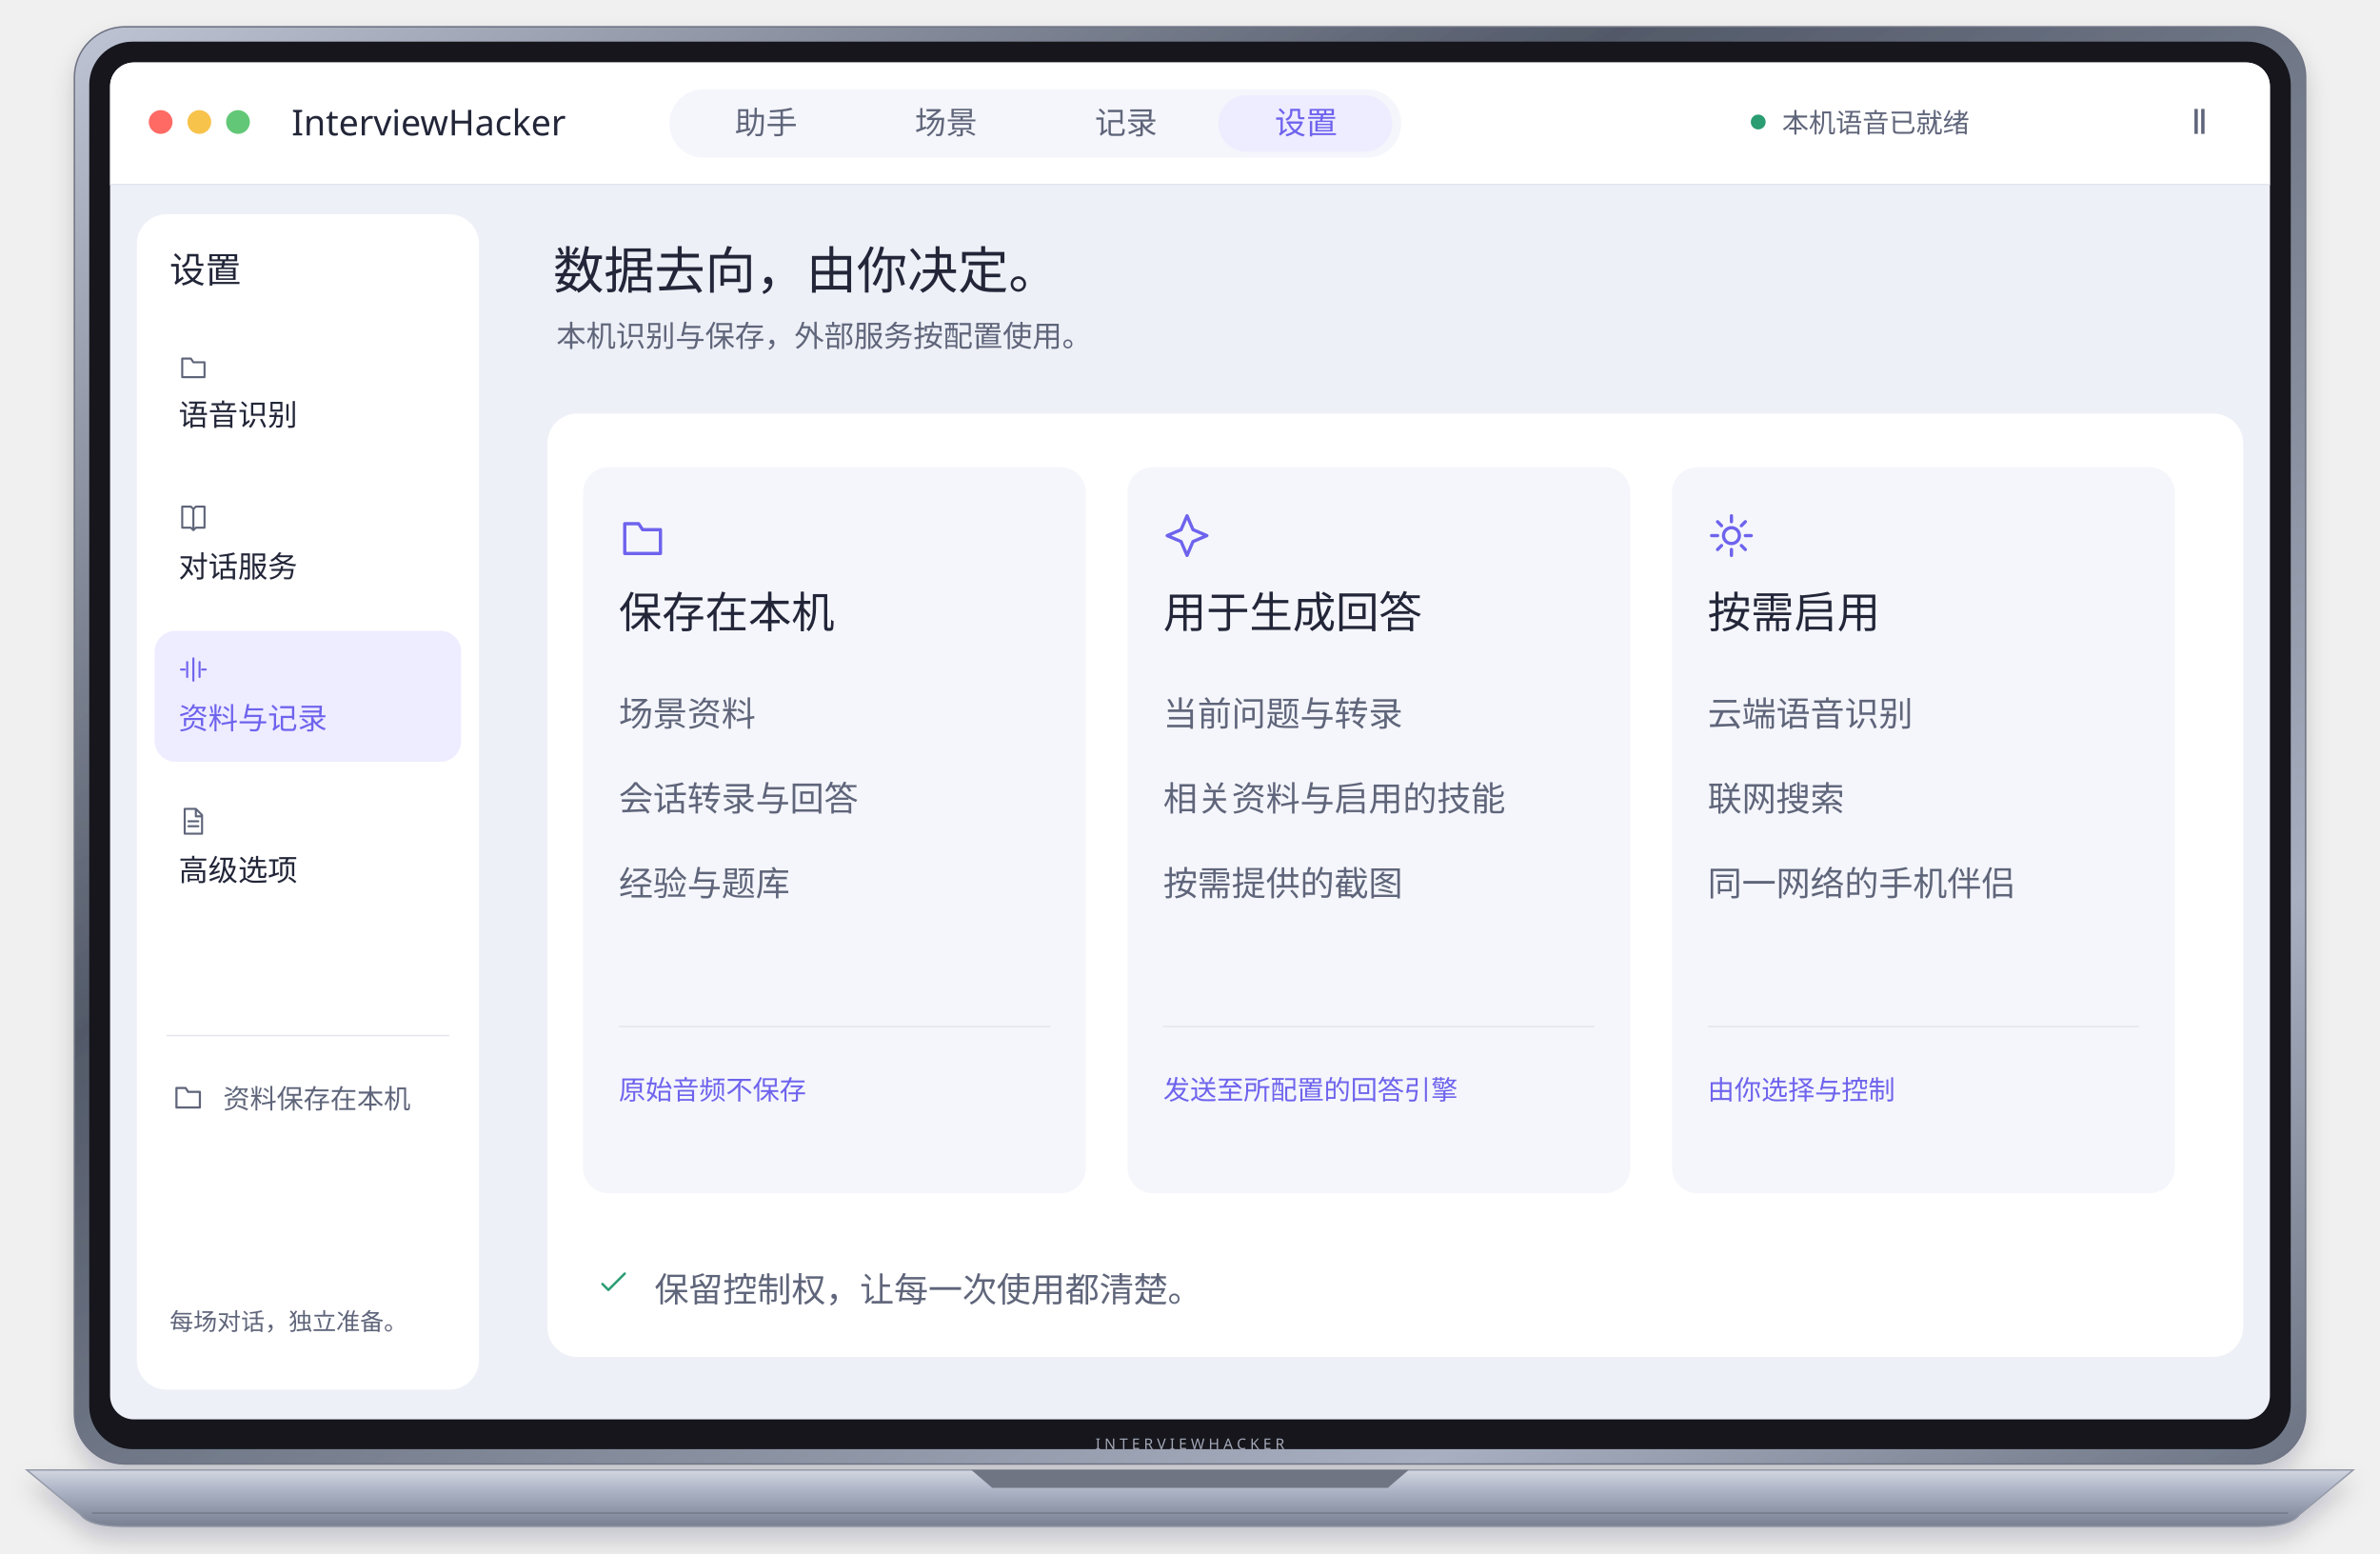
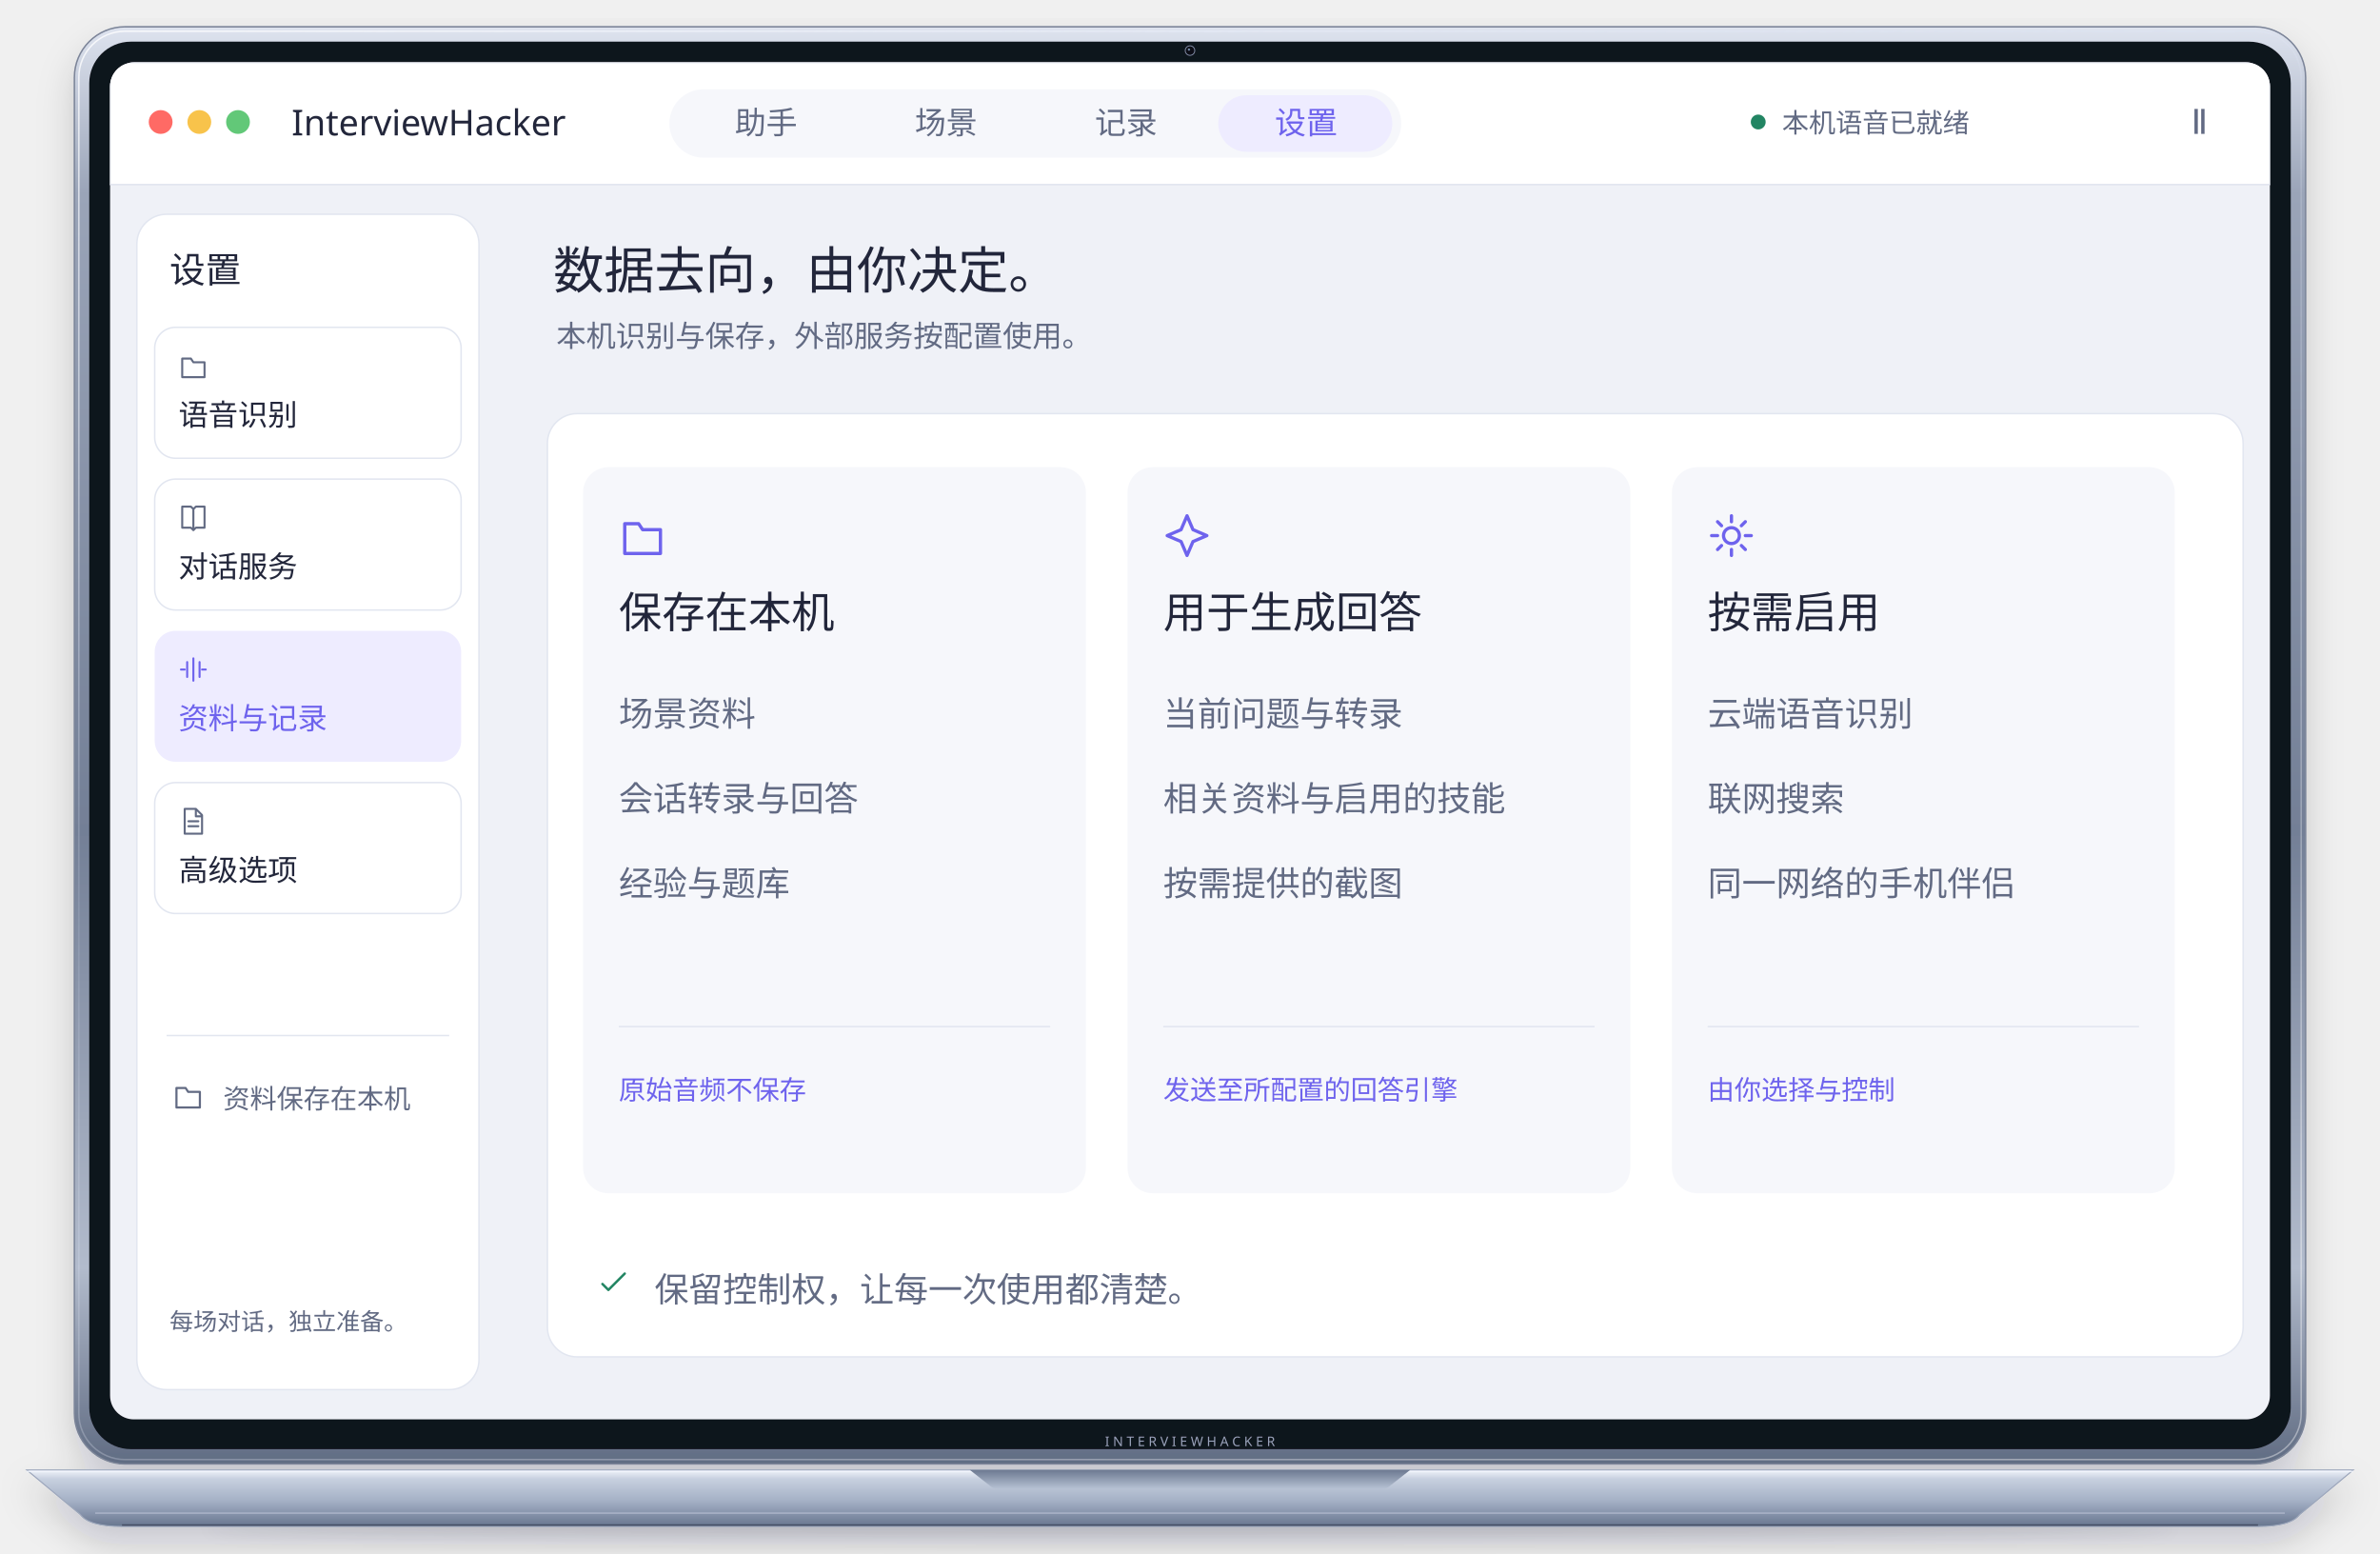
<svg xmlns="http://www.w3.org/2000/svg" width="1600" height="1044" viewBox="0 0 1600 1044" fill="none">
  <defs>
    <linearGradient id="accent" x1="0" y1="0" x2="1" y2="1">
-       <stop stop-color="#7564f4" />
-       <stop offset="1" stop-color="#9e6af4" />
+       <stop stop-color="#7265ed" />
+       <stop offset="1" stop-color="#9769ee" />
    </linearGradient>
-     <linearGradient id="metal" x1="0" y1="0" x2="1" y2="1">
-       <stop stop-color="#bfc5d4" />
-       <stop offset=".35" stop-color="#525968" />
-       <stop offset=".8" stop-color="#a7afc0" />
-       <stop offset="1" stop-color="#6b7383" />
+     <linearGradient id="metal" x1="0" y1="0" x2="0" y2="1">
+       <stop stop-color="#e1e6f1" />
+       <stop offset=".12" stop-color="#9aa4b8" />
+       <stop offset=".56" stop-color="#737f96" />
+       <stop offset=".86" stop-color="#b2bbcc" />
+       <stop offset="1" stop-color="#5d6980" />
+     </linearGradient>
+     <linearGradient id="rim-light" x1="0" y1="0" x2=".7" y2="1">
+       <stop stop-color="#fff" stop-opacity=".8" />
+       <stop offset=".42" stop-color="#e0e8fb" stop-opacity=".14" />
+       <stop offset="1" stop-color="#fff" stop-opacity=".4" />
    </linearGradient>
    <linearGradient id="base" x1="0" y1="0" x2="0" y2="1">
-       <stop stop-color="#d2d6e1" />
-       <stop offset=".35" stop-color="#aeb5c6" />
-       <stop offset="1" stop-color="#777f90" />
+       <stop stop-color="#f0f3fa" />
+       <stop offset=".16" stop-color="#c7d0df" />
+       <stop offset=".55" stop-color="#a4b0c5" />
+       <stop offset="1" stop-color="#67758f" />
+     </linearGradient>
+     <linearGradient id="notch" x1="0" y1="0" x2="0" y2="1">
+       <stop stop-color="#6c7991" />
+       <stop offset="1" stop-color="#b8c3d5" />
    </linearGradient>
    <clipPath id="display">
      <rect x="74" y="42" width="1452" height="912" rx="16" />
    </clipPath>
-     <filter id="device-shadow" x="-10%" y="-10%" width="120%" height="135%">
-       <feDropShadow dx="0" dy="9" stdDeviation="8" flood-color="#0e1427" flood-opacity=".18" />
+     <filter id="device-shadow" x="-8%" y="-6%" width="116%" height="126%">
+       <feDropShadow dx="0" dy="12" stdDeviation="12" flood-color="#0d1426" flood-opacity=".17" />
+     </filter>
+     <filter id="contact-shadow" x="-10%" y="-100%" width="120%" height="300%">
+       <feGaussianBlur stdDeviation="6" />
    </filter>
    <filter id="card-shadow" x="-20%" y="-20%" width="140%" height="160%">
-       <feDropShadow dx="0" dy="22" stdDeviation="22" flood-color="#0e1427" flood-opacity=".18" />
+       <feDropShadow dx="0" dy="15" stdDeviation="17" flood-color="#0d1426" flood-opacity=".16" />
    </filter>
    <filter id="phone-shadow" x="-20%" y="-10%" width="140%" height="130%">
-       <feDropShadow dx="0" dy="12" stdDeviation="10" flood-color="#0e1427" flood-opacity=".2" />
+       <feDropShadow dx="0" dy="12" stdDeviation="10" flood-color="#0d1426" flood-opacity=".18" />
    </filter>
  </defs>
  <g font-family="'HarmonyOS Sans SC','PingFang SC','Microsoft YaHei',sans-serif" text-rendering="geometricPrecision">
+     <ellipse cx="800" cy="1026" rx="660" ry="6" fill="#101626" opacity=".16" filter="url(#contact-shadow)" />
    <g filter="url(#device-shadow)">
-       <rect x="50" y="18" width="1500" height="966" rx="34" fill="url(#metal)" stroke="#6e7283" />
-       <rect x="60" y="28" width="1480" height="946" rx="29" fill="#12141b" stroke="none" />
+       <rect x="50" y="18" width="1500" height="966" rx="34" fill="url(#metal)" stroke="#7b8498" />
+       <rect x="53" y="21" width="1494" height="960" rx="31" fill="none" stroke="url(#rim-light)" />
+       <rect x="60" y="28" width="1480" height="946" rx="28" fill="#10131b" stroke="none" />
+       <path d="M87 42H1513" stroke="#bfc8db" stroke-opacity=".25" />
+       <circle cx="800" cy="34" r="3.2" fill="#090d15" stroke="#8491aa" stroke-width=".6" />
+       <circle cx="799.3" cy="33.3" r=".8" fill="#7186a5" />
      <g clip-path="url(#display)">
-         <rect x="74" y="42" width="1452" height="912" rx="16" fill="#eef0f7" stroke="none" />
-         <rect x="74" y="42" width="1452" height="82" rx="0" fill="#ffffff" stroke="none" />
-         <path d="M74 124H1526" stroke="#e3e6ef" />
+         <rect x="74" y="42" width="1452" height="912" rx="16" fill="#eff1f7" stroke="none" />
+         <rect x="74" y="42" width="1452" height="82" rx="0" fill="#ffffff" stroke="#e2e6f0" />
+         <path d="M74 124H1526" stroke="#e2e6f0" />
        <circle cx="108" cy="82" r="8" fill="#ff6a65" />
        <circle cx="134" cy="82" r="8" fill="#f8c34b" />
        <circle cx="160" cy="82" r="8" fill="#62c878" />
-         <text x="196" y="91" font-size="24" font-weight="500" fill="#222538">InterviewHacker</text>
-         <rect x="450" y="60" width="492" height="46" rx="23" fill="#f5f6fb" stroke="none" />
-         <text x="515" y="90" font-size="21" font-weight="500" fill="#5f657a" text-anchor="middle">助手</text>
-         <text x="636" y="90" font-size="21" font-weight="500" fill="#5f657a" text-anchor="middle">场景</text>
-         <text x="757" y="90" font-size="21" font-weight="500" fill="#5f657a" text-anchor="middle">记录</text>
+         <text x="196" y="91" font-size="24" font-weight="500" fill="#24283b">InterviewHacker</text>
+         <rect x="450" y="60" width="492" height="46" rx="23" fill="#f6f7fb" stroke="none" />
+         <text x="515" y="90" font-size="21" font-weight="500" fill="#626b83" text-anchor="middle">助手</text>
+         <text x="636" y="90" font-size="21" font-weight="500" fill="#626b83" text-anchor="middle">场景</text>
+         <text x="757" y="90" font-size="21" font-weight="500" fill="#626b83" text-anchor="middle">记录</text>
        <rect x="819" y="64" width="117" height="38" rx="19" fill="#eeecff" stroke="none" />
        <text x="878" y="90" font-size="21" font-weight="500" fill="#6e63ed" text-anchor="middle">设置</text>
-         <circle cx="1182" cy="82" r="5" fill="#2b9d72" />
-         <text x="1198" y="89" font-size="18" font-weight="400" fill="#5f657a">本机语音已就绪</text>
-         <text x="1473" y="90" font-size="23" font-weight="400" fill="#5f657a">Ⅱ</text>
-         <rect x="92" y="144" width="230" height="790" rx="20" fill="#ffffff" stroke="none" />
-         <text x="114" y="190" font-size="24" font-weight="500" fill="#222538">设置</text>
-         <rect x="104" y="220" width="206" height="88" rx="14" fill="#ffffff" stroke="none" />
-         <g transform="translate(120 236) scale(0.8333333)" fill="none" stroke="#5f657a" stroke-width="1.65" stroke-linecap="round" stroke-linejoin="round">
+         <circle cx="1182" cy="82" r="5" fill="#248563" />
+         <text x="1198" y="89" font-size="18" font-weight="400" fill="#626b83">本机语音已就绪</text>
+         <text x="1473" y="90" font-size="23" font-weight="400" fill="#626b83">Ⅱ</text>
+         <rect x="92" y="144" width="230" height="790" rx="20" fill="#ffffff" stroke="#e2e6f0" />
+         <text x="114" y="190" font-size="24" font-weight="500" fill="#24283b">设置</text>
+         <rect x="104" y="220" width="206" height="88" rx="14" fill="#ffffff" stroke="#e2e6f0" />
+         <g transform="translate(120 236) scale(0.8333333)" fill="none" stroke="#626b83" stroke-width="1.65" stroke-linecap="round" stroke-linejoin="round">
          <path d="M3 6h7l2 3h9v12H3z" />
        </g>
-         <text x="120" y="286" font-size="20" font-weight="400" fill="#222538">语音识别</text>
-         <rect x="104" y="322" width="206" height="88" rx="14" fill="#ffffff" stroke="none" />
-         <g transform="translate(120 338) scale(0.8333333)" fill="none" stroke="#5f657a" stroke-width="1.65" stroke-linecap="round" stroke-linejoin="round">
+         <text x="120" y="286" font-size="20" font-weight="400" fill="#24283b">语音识别</text>
+         <rect x="104" y="322" width="206" height="88" rx="14" fill="#ffffff" stroke="#e2e6f0" />
+         <g transform="translate(120 338) scale(0.8333333)" fill="none" stroke="#626b83" stroke-width="1.65" stroke-linecap="round" stroke-linejoin="round">
          <path d="M3 3h7l2 2 2-2h7v17h-7l-2 2-2-2H3zM12 5v17" />
        </g>
-         <text x="120" y="388" font-size="20" font-weight="400" fill="#222538">对话服务</text>
+         <text x="120" y="388" font-size="20" font-weight="400" fill="#24283b">对话服务</text>
        <rect x="104" y="424" width="206" height="88" rx="14" fill="#eeecff" stroke="none" />
        <g transform="translate(120 440) scale(0.8333333)" fill="none" stroke="#6e63ed" stroke-width="1.65" stroke-linecap="round" stroke-linejoin="round">
          <path d="M2 12h3m2-6v12m5-15v18m5-15v12m2-6h3" />
        </g>
        <text x="120" y="490" font-size="20" font-weight="500" fill="#6e63ed">资料与记录</text>
-         <rect x="104" y="526" width="206" height="88" rx="14" fill="#ffffff" stroke="none" />
-         <g transform="translate(120 542) scale(0.8333333)" fill="none" stroke="#5f657a" stroke-width="1.65" stroke-linecap="round" stroke-linejoin="round">
+         <rect x="104" y="526" width="206" height="88" rx="14" fill="#ffffff" stroke="#e2e6f0" />
+         <g transform="translate(120 542) scale(0.8333333)" fill="none" stroke="#626b83" stroke-width="1.65" stroke-linecap="round" stroke-linejoin="round">
          <path d="M5 2h9l5 5v15H5zM14 2v6h5M8 12h8M8 16h8" />
        </g>
-         <text x="120" y="592" font-size="20" font-weight="400" fill="#222538">高级选项</text>
-         <path d="M112 696H302" stroke="#e3e6ef" />
-         <g transform="translate(116 726) scale(0.875)" fill="none" stroke="#5f657a" stroke-width="1.65" stroke-linecap="round" stroke-linejoin="round">
+         <text x="120" y="592" font-size="20" font-weight="400" fill="#24283b">高级选项</text>
+         <path d="M112 696H302" stroke="#e2e6f0" />
+         <g transform="translate(116 726) scale(0.875)" fill="none" stroke="#626b83" stroke-width="1.65" stroke-linecap="round" stroke-linejoin="round">
          <path d="M3 6h7l2 3h9v12H3z" />
        </g>
-         <text x="150" y="745" font-size="18" font-weight="400" fill="#5f657a">资料保存在本机</text>
-         <text x="114" y="894" font-size="16" font-weight="400" fill="#5f657a">每场对话，独立准备。</text>
-         <text x="372" y="194" font-size="34" font-weight="500" fill="#222538">数据去向，由你决定。</text>
-         <text x="374" y="233" font-size="20" font-weight="400" fill="#5f657a">本机识别与保存，外部服务按配置使用。</text>
-         <rect x="368" y="278" width="1140" height="634" rx="20" fill="#ffffff" stroke="none" />
-         <rect x="392" y="314" width="338" height="488" rx="17" fill="#f5f6fb" stroke="none" />
+         <text x="150" y="745" font-size="18" font-weight="400" fill="#626b83">资料保存在本机</text>
+         <text x="114" y="894" font-size="16" font-weight="400" fill="#626b83">每场对话，独立准备。</text>
+         <text x="372" y="194" font-size="34" font-weight="500" fill="#24283b">数据去向，由你决定。</text>
+         <text x="374" y="233" font-size="20" font-weight="400" fill="#626b83">本机识别与保存，外部服务按配置使用。</text>
+         <rect x="368" y="278" width="1140" height="634" rx="20" fill="#ffffff" stroke="#e2e6f0" />
+         <rect x="392" y="314" width="338" height="488" rx="17" fill="#f6f7fb" stroke="none" />
        <g transform="translate(416 344) scale(1.333333)" fill="none" stroke="#6e63ed" stroke-width="1.65" stroke-linecap="round" stroke-linejoin="round">
          <path d="M3 6h7l2 3h9v12H3z" />
        </g>
-         <text x="416" y="422" font-size="29" font-weight="500" fill="#222538">保存在本机</text>
-         <text x="416" y="488" font-size="23" font-weight="400" fill="#5f657a">场景资料</text>
-         <text x="416" y="545" font-size="23" font-weight="400" fill="#5f657a">会话转录与回答</text>
-         <text x="416" y="602" font-size="23" font-weight="400" fill="#5f657a">经验与题库</text>
-         <path d="M416 690H706" stroke="#e3e6ef" />
+         <text x="416" y="422" font-size="29" font-weight="500" fill="#24283b">保存在本机</text>
+         <text x="416" y="488" font-size="23" font-weight="400" fill="#626b83">场景资料</text>
+         <text x="416" y="545" font-size="23" font-weight="400" fill="#626b83">会话转录与回答</text>
+         <text x="416" y="602" font-size="23" font-weight="400" fill="#626b83">经验与题库</text>
+         <path d="M416 690H706" stroke="#e2e6f0" />
        <text x="416" y="739" font-size="18" font-weight="500" fill="#6e63ed">原始音频不保存</text>
-         <rect x="758" y="314" width="338" height="488" rx="17" fill="#f5f6fb" stroke="none" />
+         <rect x="758" y="314" width="338" height="488" rx="17" fill="#f6f7fb" stroke="none" />
        <g transform="translate(782 344) scale(1.333333)" fill="none" stroke="#6e63ed" stroke-width="1.65" stroke-linecap="round" stroke-linejoin="round">
          <path d="m12 2 3 7 7 3-7 3-3 7-3-7-7-3 7-3z" />
        </g>
-         <text x="782" y="422" font-size="29" font-weight="500" fill="#222538">用于生成回答</text>
-         <text x="782" y="488" font-size="23" font-weight="400" fill="#5f657a">当前问题与转录</text>
-         <text x="782" y="545" font-size="23" font-weight="400" fill="#5f657a">相关资料与启用的技能</text>
-         <text x="782" y="602" font-size="23" font-weight="400" fill="#5f657a">按需提供的截图</text>
-         <path d="M782 690H1072" stroke="#e3e6ef" />
+         <text x="782" y="422" font-size="29" font-weight="500" fill="#24283b">用于生成回答</text>
+         <text x="782" y="488" font-size="23" font-weight="400" fill="#626b83">当前问题与转录</text>
+         <text x="782" y="545" font-size="23" font-weight="400" fill="#626b83">相关资料与启用的技能</text>
+         <text x="782" y="602" font-size="23" font-weight="400" fill="#626b83">按需提供的截图</text>
+         <path d="M782 690H1072" stroke="#e2e6f0" />
        <text x="782" y="739" font-size="18" font-weight="500" fill="#6e63ed">发送至所配置的回答引擎</text>
-         <rect x="1124" y="314" width="338" height="488" rx="17" fill="#f5f6fb" stroke="none" />
+         <rect x="1124" y="314" width="338" height="488" rx="17" fill="#f6f7fb" stroke="none" />
        <g transform="translate(1148 344) scale(1.333333)" fill="none" stroke="#6e63ed" stroke-width="1.65" stroke-linecap="round" stroke-linejoin="round">
          <path d="M12 8a4 4 0 1 0 0 8 4 4 0 0 0 0-8M12 2v3m0 14v3M2 12h3m14 0h3M5 5l2 2m10 10 2 2M5 19l2-2M17 7l2-2" />
        </g>
-         <text x="1148" y="422" font-size="29" font-weight="500" fill="#222538">按需启用</text>
-         <text x="1148" y="488" font-size="23" font-weight="400" fill="#5f657a">云端语音识别</text>
-         <text x="1148" y="545" font-size="23" font-weight="400" fill="#5f657a">联网搜索</text>
-         <text x="1148" y="602" font-size="23" font-weight="400" fill="#5f657a">同一网络的手机伴侣</text>
-         <path d="M1148 690H1438" stroke="#e3e6ef" />
+         <text x="1148" y="422" font-size="29" font-weight="500" fill="#24283b">按需启用</text>
+         <text x="1148" y="488" font-size="23" font-weight="400" fill="#626b83">云端语音识别</text>
+         <text x="1148" y="545" font-size="23" font-weight="400" fill="#626b83">联网搜索</text>
+         <text x="1148" y="602" font-size="23" font-weight="400" fill="#626b83">同一网络的手机伴侣</text>
+         <path d="M1148 690H1438" stroke="#e2e6f0" />
        <text x="1148" y="739" font-size="18" font-weight="500" fill="#6e63ed">由你选择与控制</text>
-         <g transform="translate(400 851) scale(1)" fill="none" stroke="#2b9d72" stroke-width="1.65" stroke-linecap="round" stroke-linejoin="round">
+         <g transform="translate(400 851) scale(1)" fill="none" stroke="#248563" stroke-width="1.65" stroke-linecap="round" stroke-linejoin="round">
          <path d="m5 12 4 4L20 5" />
        </g>
-         <text x="440" y="875" font-size="23" font-weight="400" fill="#5f657a">保留控制权，让每一次使用都清楚。</text>
+         <text x="440" y="875" font-size="23" font-weight="400" fill="#626b83">保留控制权，让每一次使用都清楚。</text>
      </g>
-       <text x="800" y="974" font-size="10" font-weight="500" fill="#a4a8b6" text-anchor="middle">I N T E R V I E W H A C K E R</text>
-       <path d="M18 988H1582L1546 1018Q1540 1026 1518 1026H82Q60 1026 54 1018Z" fill="url(#base)" stroke="#959aa9" />
-       <path d="M653 988H947L933 1000H667Z" fill="#707584" />
-       <path d="M62 1017H1538" stroke="#636978" opacity=".6" />
+       <path d="M88 44H1511" stroke="#fff" stroke-opacity=".18" />
+       <text x="800" y="972" font-size="9" font-weight="500" fill="#98a3ba" text-anchor="middle">I N T E R V I E W H A C K E R</text>
+       <path d="M18 988H1582L1546 1018Q1540 1026 1518 1026H82Q60 1026 54 1018Z" fill="url(#base)" stroke="#9ca6bb" stroke-width=".8" />
+       <path d="M18 989H1582" stroke="#f4f6fd" stroke-opacity=".8" />
+       <path d="M652 988H948L934 999Q932 1001 926 1001H674Q668 1001 666 999Z" fill="url(#notch)" />
+       <path d="M64 1017H1536" stroke="#f0f3fc" stroke-opacity=".34" />
+       <path d="M82 1025H1518" stroke="#3a4356" stroke-opacity=".74" />
    </g>
  </g>
</svg>
